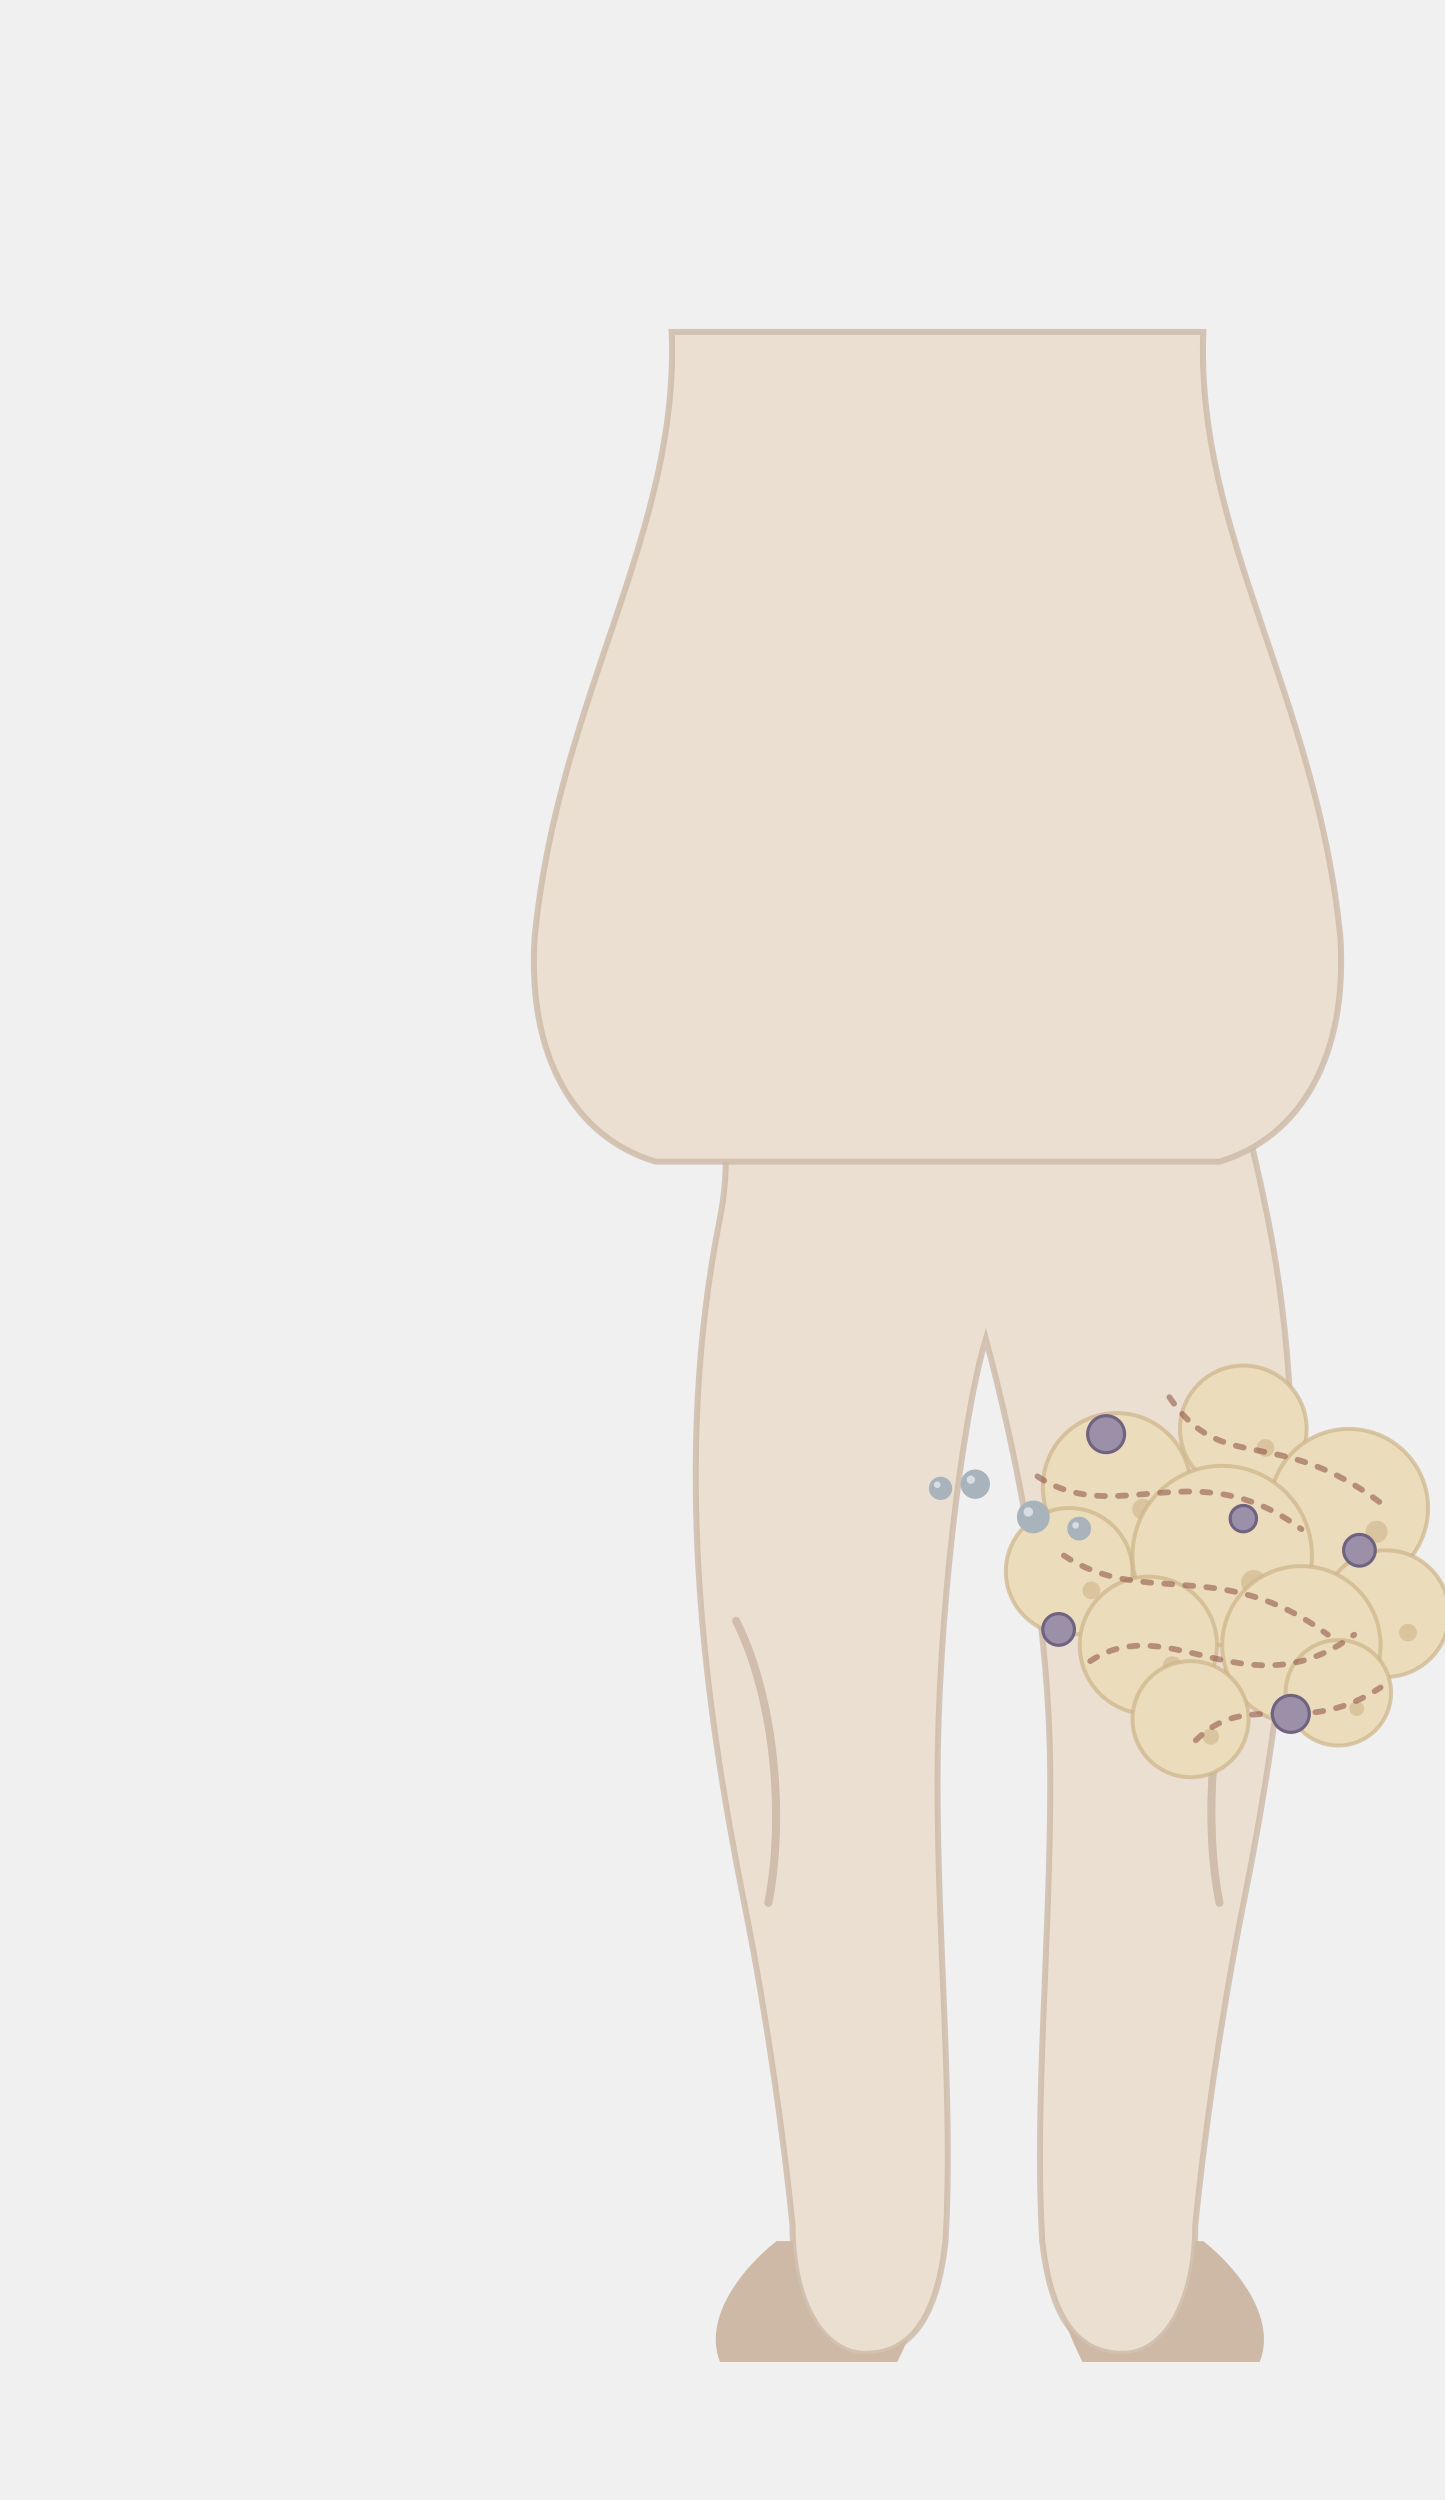
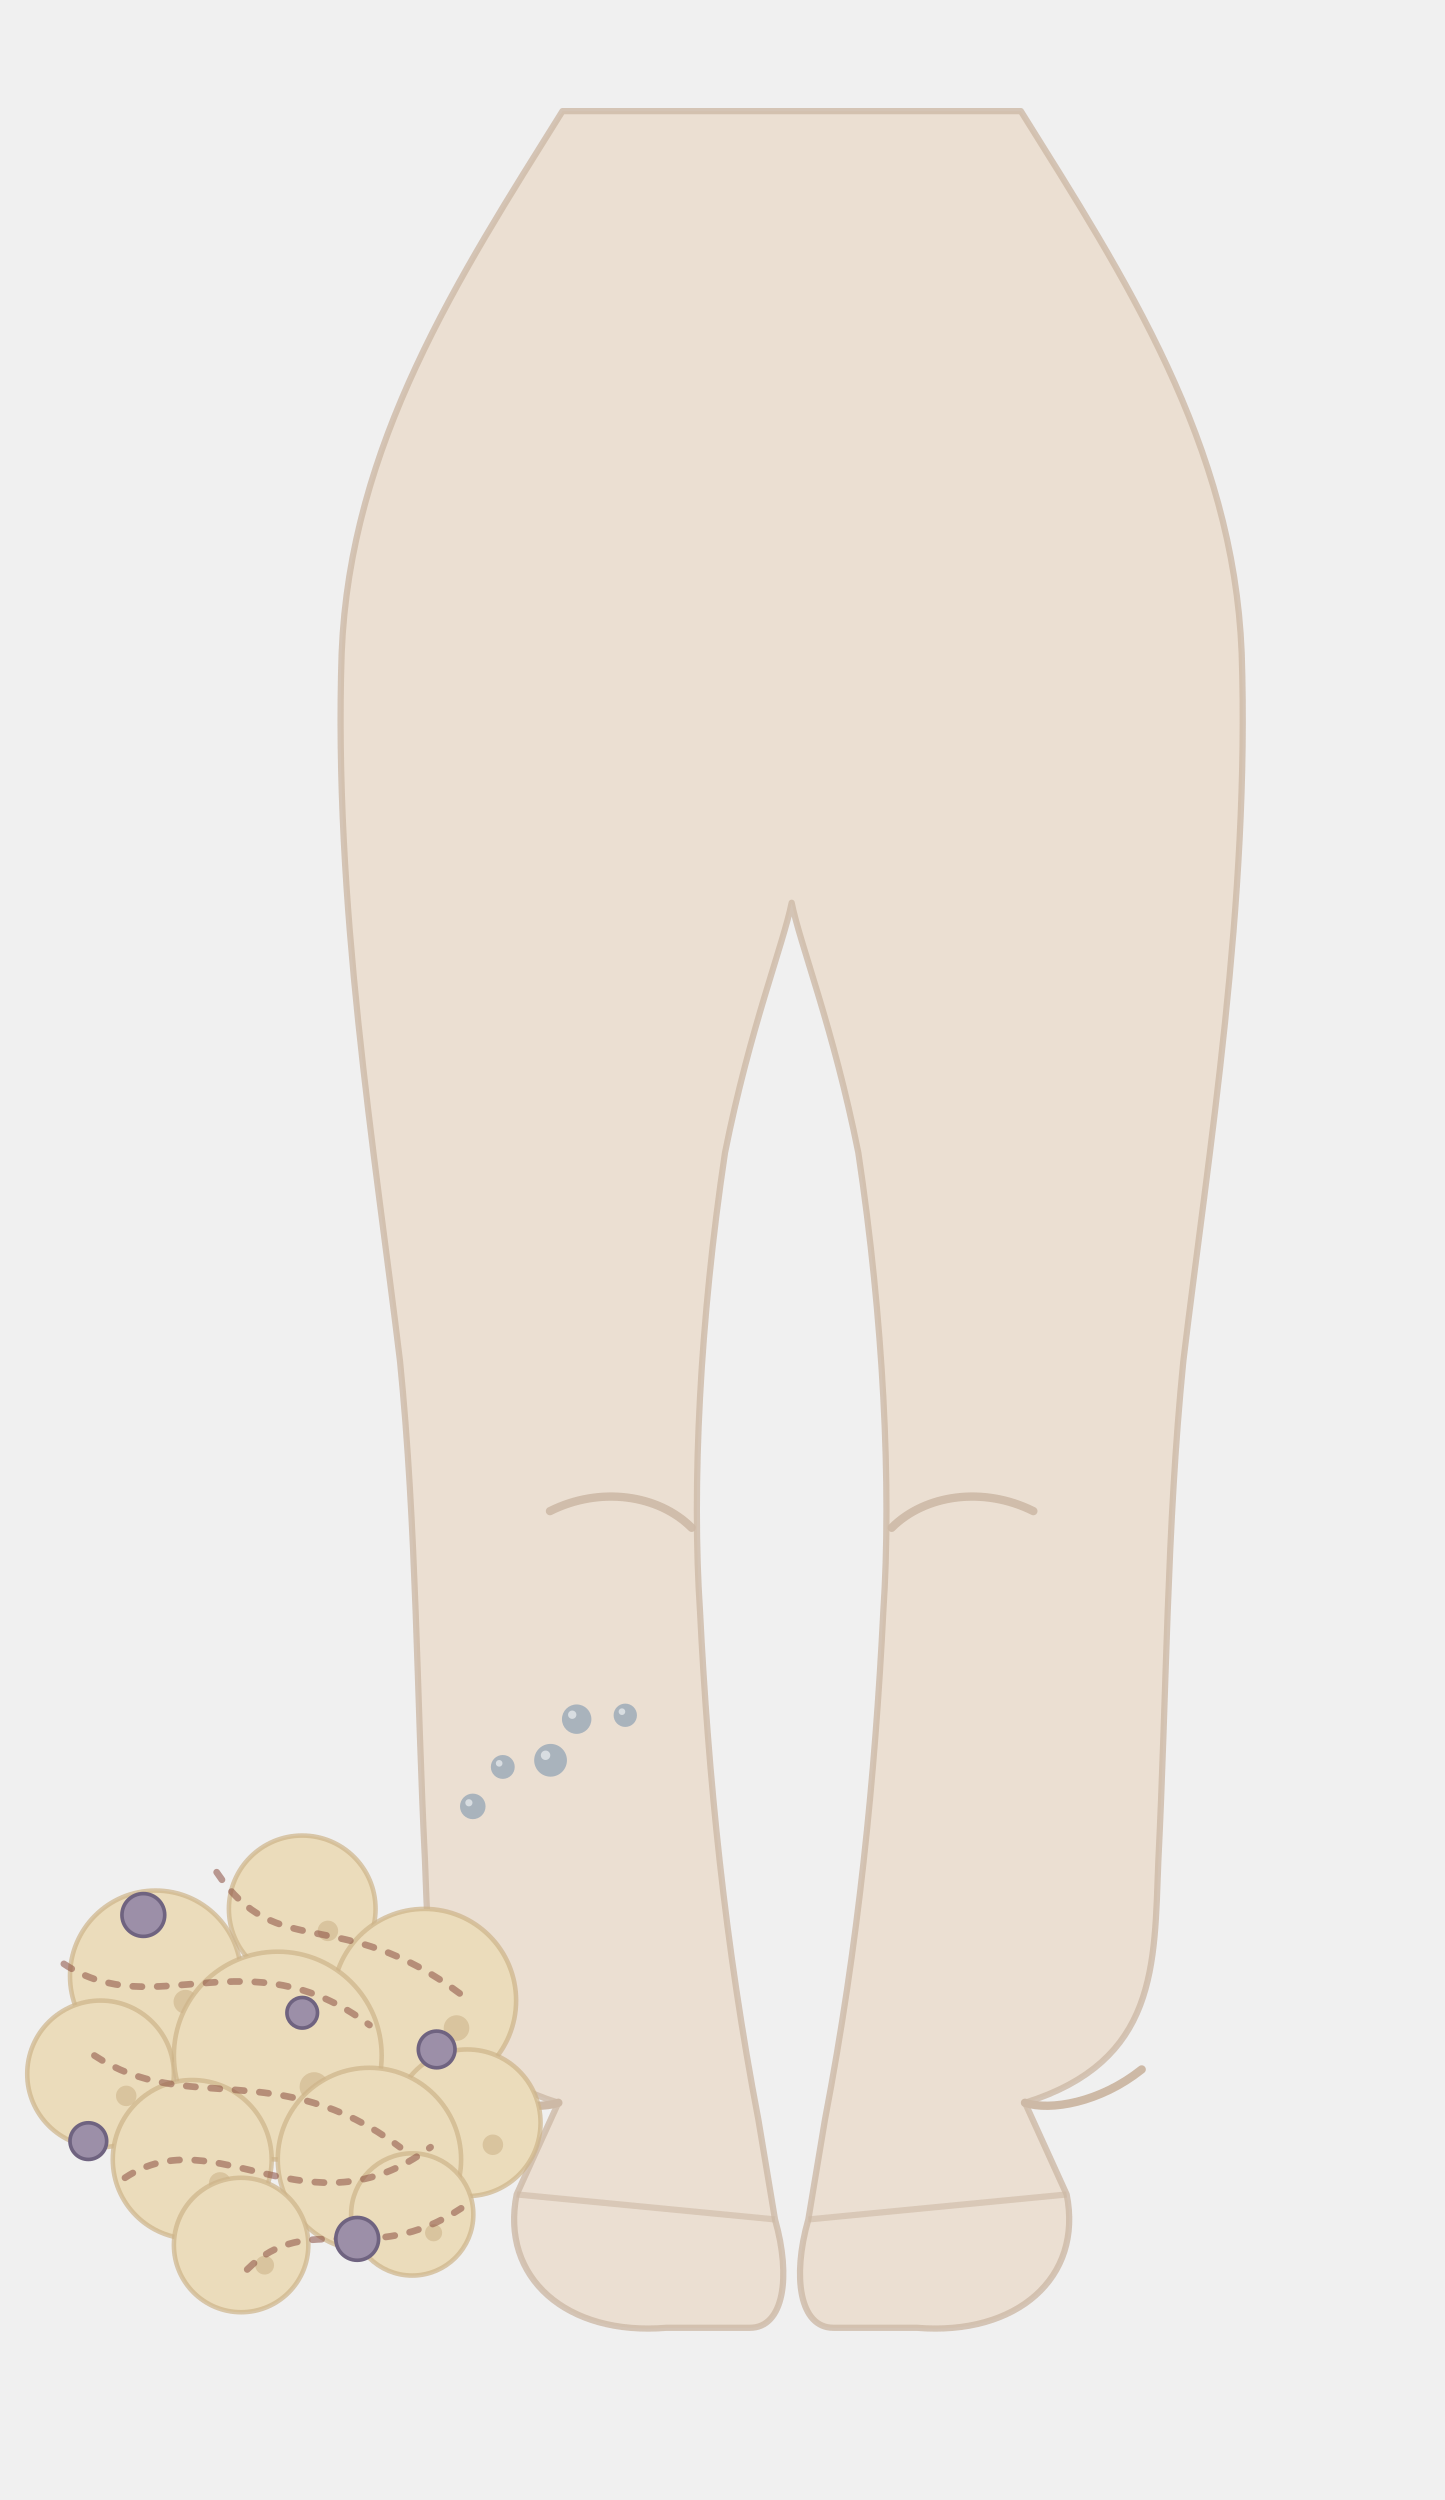
<svg xmlns="http://www.w3.org/2000/svg" viewBox="0 0 520 900" width="520" height="900">
  <defs>
    <linearGradient id="gMuscle" x1="0" y1="0" x2="0" y2="1">
      <stop offset="0" stop-color="#E0AE9F" />
      <stop offset="0.5" stop-color="#B9776A" />
      <stop offset="1" stop-color="#8A4F43" />
    </linearGradient>
    <linearGradient id="gMuted" x1="0" y1="0" x2="0" y2="1">
      <stop offset="0" stop-color="#DCC5B9" />
      <stop offset="0.5" stop-color="#CBAE9F" />
      <stop offset="1" stop-color="#A98B7D" />
    </linearGradient>
    <linearGradient id="gTendon" x1="0" y1="0" x2="1" y2="0">
      <stop offset="0" stop-color="#EFE9DE" />
      <stop offset="0.5" stop-color="#EFE9DE" />
      <stop offset="1" stop-color="#CFC5B4" />
    </linearGradient>
    <linearGradient id="gVessel" x1="0" y1="0" x2="0" y2="1">
      <stop offset="0" stop-color="#DEA69E" />
      <stop offset="0.5" stop-color="#C4807A" />
      <stop offset="1" stop-color="#95574F" />
    </linearGradient>
    <linearGradient id="gSkin" x1="0" y1="0" x2="0" y2="1">
      <stop offset="0" stop-color="#F3EAE0" />
      <stop offset="0.5" stop-color="#EBDFD2" />
      <stop offset="1" stop-color="#CDB9A6" />
    </linearGradient>
    <radialGradient id="gFat" cx="0.35" cy="0.3" r="0.8">
      <stop offset="0" stop-color="#F7EEDA" />
      <stop offset="0.55" stop-color="#EBDCBB" />
      <stop offset="1" stop-color="#CDB48A" />
    </radialGradient>
    <radialGradient id="gLiver" cx="0.3" cy="0.25" r="0.8">
      <stop offset="0" stop-color="#BC8575" />
      <stop offset="0.55" stop-color="#9B6557" />
      <stop offset="1" stop-color="#6E4036" />
    </radialGradient>
    <radialGradient id="gBrain" cx="0.35" cy="0.25" r="0.8">
      <stop offset="0" stop-color="#EDD9D0" />
      <stop offset="0.55" stop-color="#D9BBB0" />
      <stop offset="1" stop-color="#B38E85" />
    </radialGradient>
    <radialGradient id="gLumen" cx="0.5" cy="0.5" r="0.8">
      <stop offset="0" stop-color="#E9C8C0" />
      <stop offset="0.55" stop-color="#95574F" />
      <stop offset="1" stop-color="#95574F" />
    </radialGradient>
    <radialGradient id="gRbc" cx="0.4" cy="0.4" r="0.8">
      <stop offset="0" stop-color="#D27B72" />
      <stop offset="0.55" stop-color="#B2534B" />
      <stop offset="1" stop-color="#B2534B" />
    </radialGradient>
    <radialGradient id="gMito" cx="0.35" cy="0.3" r="0.8">
      <stop offset="0" stop-color="#E8CFBF" />
      <stop offset="0.55" stop-color="#CDA893" />
      <stop offset="1" stop-color="#8E5A4C" />
    </radialGradient>
    <radialGradient id="gMol1" cx="0.35" cy="0.3" r="0.8">
      <stop offset="0" stop-color="#F4F1EB" />
      <stop offset="0.55" stop-color="#A9B3BC" />
      <stop offset="1" stop-color="#7F8B95" />
    </radialGradient>
    <radialGradient id="gMol2" cx="0.35" cy="0.3" r="0.8">
      <stop offset="0" stop-color="#F4F1EB" />
      <stop offset="0.55" stop-color="#ABA597" />
      <stop offset="1" stop-color="#827C70" />
    </radialGradient>
    <radialGradient id="gMol3" cx="0.35" cy="0.3" r="0.8">
      <stop offset="0" stop-color="#F4F1EB" />
      <stop offset="0.55" stop-color="#CFBEA8" />
      <stop offset="1" stop-color="#A28F77" />
    </radialGradient>
    <radialGradient id="gSat" cx="0.35" cy="0.3" r="0.8">
      <stop offset="0" stop-color="#D8CFE0" />
      <stop offset="0.55" stop-color="#9C8FA8" />
      <stop offset="1" stop-color="#6F6380" />
    </radialGradient>
    <filter id="shadow" x="-20%" y="-20%" width="140%" height="160%">
      <feDropShadow dx="0" dy="10" stdDeviation="10" flood-color="#362D28" flood-opacity="0.14" />
    </filter>
    <filter id="soft" x="-20%" y="-20%" width="140%" height="160%">
      <feDropShadow dx="0" dy="4" stdDeviation="4" flood-color="#362D28" flood-opacity="0.10" />
    </filter>
  </defs>
-   <g transform="translate(120 250) rotate(0) scale(1.45)">
+   <g transform="translate(60 40) rotate(0) scale(1.5)">
    <g>
-       <path d="M110,384 C100,392 92,404 96,414 L140,414 C146,402 148,392 150,384 Z" fill="#CDB9A6" />
-       <path d="M176,384 C178,392 180,402 186,414 L230,414 C234,404 226,392 216,384 Z" fill="#CDB9A6" />
-       <path d="M70,0 L190,0 C206,40 222,80 232,130 C244,190 236,250 226,300 C220,330 216,360 214,380 C214,400 206,412 196,412 C184,412 178,402 176,384 C174,350 178,310 178,270 C178,230 170,190 162,160 C156,180 150,230 150,270 C150,310 154,350 152,384 C150,402 144,412 132,412 C122,412 114,400 114,380 C112,360 108,330 102,300 C92,250 84,190 96,130 C106,80 60,40 70,0 Z" fill="#EBDFD2" stroke="#CDB9A6" stroke-opacity="0.8" stroke-width="1.5" />
-       <path d="M84,-90 C86,-40 56,0 50,60 C48,90 60,110 80,116 L220,116 C240,110 252,90 250,60 C244,0 214,-40 216,-90 Z" fill="#EBDFD2" stroke="#CDB9A6" stroke-opacity="0.8" stroke-width="1.5" />
-       <path d="M100,230 C110,250 112,280 108,300" fill="none" stroke="#CDB9A6" stroke-width="2" stroke-linecap="round" opacity="0.9" />
-       <path d="M226,230 C218,250 216,280 220,300" fill="none" stroke="#CDB9A6" stroke-width="2" stroke-linecap="round" opacity="0.9" />
+       <path d="M95,0 C70,40 44,80 42,130 C40,190 50,250 56,300 C60,340 60,380 62,420 C63,445 62,468 94,478 L84,500 C80,520 96,534 120,532 L140,532 C148,532 150,520 146,506 L142,482 C134,440 130,400 128,360 C126,330 128,290 134,250 C140,220 148,200 150,190 C152,200 160,220 166,250 C172,290 174,330 172,360 C170,400 166,440 158,482 L154,506 C150,520 152,532 160,532 L180,532 C204,534 220,520 216,500 L206,478 C238,468 237,445 238,420 C240,380 240,340 244,300 C250,250 260,190 258,130 C256,80 230,40 205,0 Z" fill="#EBDFD2" stroke="#CDB9A6" stroke-opacity="0.8" stroke-width="1.5" stroke-linejoin="round" />
+       <path d="M92,336 C104,330 118,332 126,340" fill="none" stroke="#CDB9A6" stroke-width="2" stroke-linecap="round" opacity="0.9" />
+       <path d="M174,340 C182,332 196,330 208,336" fill="none" stroke="#CDB9A6" stroke-width="2" stroke-linecap="round" opacity="0.9" />
+       <path d="M66,470 C76,478 88,480 94,478" fill="none" stroke="#CDB9A6" stroke-width="2" stroke-linecap="round" />
+       <path d="M234,470 C224,478 212,480 206,478" fill="none" stroke="#CDB9A6" stroke-width="2" stroke-linecap="round" />
+       <path d="M84,500 L146,506 M154,506 L216,500" fill="none" stroke="#CDB9A6" stroke-opacity="0.6" stroke-width="1.5" />
    </g>
  </g>
-   <g transform="translate(440 560) rotate(0) scale(1)">
-     <g transform="scale(0.95)">
+   <g>
+     <circle cx="225.1" cy="617.5" r="4.2" fill="#A9B3BC" />
+     <circle cx="223.9" cy="616.2" r="1.2" fill="#fff" opacity="0.55" />
+     <circle cx="207.6" cy="618.9" r="5.3" fill="#A9B3BC" />
+     <circle cx="206.0" cy="617.3" r="1.5" fill="#fff" opacity="0.55" />
+     <circle cx="198.2" cy="633.7" r="5.9" fill="#A9B3BC" />
+     <circle cx="196.4" cy="631.9" r="1.7" fill="#fff" opacity="0.55" />
+     <circle cx="181.0" cy="636.1" r="4.3" fill="#A9B3BC" />
+     <circle cx="179.7" cy="634.8" r="1.2" fill="#fff" opacity="0.55" />
+     <circle cx="170.2" cy="650.3" r="4.6" fill="#A9B3BC" />
+     <circle cx="168.8" cy="649.0" r="1.3" fill="#fff" opacity="0.55" />
+   </g>
+   <g transform="translate(100 740) rotate(0) scale(1)">
+     <g transform="scale(1.1)">
      <g transform="scale(1)">
        <circle cx="8" cy="-48" r="24" fill="#EBDCBB" stroke="#CDB48A" stroke-opacity="0.7" stroke-width="1.5" />
        <circle cx="16.4" cy="-40.8" r="3.36" fill="#CDB48A" opacity="0.6" />
        <circle cx="-40" cy="-26" r="28" fill="#EBDCBB" stroke="#CDB48A" stroke-opacity="0.7" stroke-width="1.5" />
        <circle cx="-30.2" cy="-17.6" r="3.92" fill="#CDB48A" opacity="0.6" />
        <circle cx="48" cy="-18" r="30" fill="#EBDCBB" stroke="#CDB48A" stroke-opacity="0.7" stroke-width="1.5" />
        <circle cx="58.5" cy="-9" r="4.2" fill="#CDB48A" opacity="0.6" />
        <circle cx="-58" cy="6" r="24" fill="#EBDCBB" stroke="#CDB48A" stroke-opacity="0.7" stroke-width="1.5" />
        <circle cx="-49.6" cy="13.2" r="3.36" fill="#CDB48A" opacity="0.6" />
        <circle cx="62" cy="22" r="24" fill="#EBDCBB" stroke="#CDB48A" stroke-opacity="0.7" stroke-width="1.5" />
        <circle cx="70.4" cy="29.2" r="3.36" fill="#CDB48A" opacity="0.6" />
        <circle cx="0" cy="0" r="34" fill="#EBDCBB" stroke="#CDB48A" stroke-opacity="0.7" stroke-width="1.5" />
        <circle cx="11.9" cy="10.2" r="4.76" fill="#CDB48A" opacity="0.6" />
        <circle cx="-28" cy="34" r="26" fill="#EBDCBB" stroke="#CDB48A" stroke-opacity="0.7" stroke-width="1.5" />
        <circle cx="-18.9" cy="41.8" r="3.64" fill="#CDB48A" opacity="0.6" />
        <circle cx="30" cy="34" r="30" fill="#EBDCBB" stroke="#CDB48A" stroke-opacity="0.7" stroke-width="1.5" />
        <circle cx="40.5" cy="43" r="4.2" fill="#CDB48A" opacity="0.6" />
        <circle cx="-12" cy="62" r="22" fill="#EBDCBB" stroke="#CDB48A" stroke-opacity="0.7" stroke-width="1.5" />
        <circle cx="-4.3" cy="68.6" r="3.08" fill="#CDB48A" opacity="0.6" />
        <circle cx="44" cy="52" r="20" fill="#EBDCBB" stroke="#CDB48A" stroke-opacity="0.7" stroke-width="1.5" />
        <circle cx="51" cy="58" r="2.8" fill="#CDB48A" opacity="0.6" />
      </g>
      <path d="M-70,-30 C-40,-10 -10,-40 30,-10" fill="none" stroke="#8A4F43" stroke-opacity="0.55" stroke-width="2.2" stroke-linecap="round" stroke-dasharray="3 5" />
      <path d="M-50,40 C-20,20 10,60 50,30" fill="none" stroke="#8A4F43" stroke-opacity="0.55" stroke-width="2.2" stroke-linecap="round" stroke-dasharray="3 5" />
      <path d="M-20,-60 C0,-30 20,-50 60,-20" fill="none" stroke="#8A4F43" stroke-opacity="0.55" stroke-width="2.2" stroke-linecap="round" stroke-dasharray="3 5" />
      <path d="M-60,0 C-30,20 0,0 40,30" fill="none" stroke="#8A4F43" stroke-opacity="0.55" stroke-width="2.2" stroke-linecap="round" stroke-dasharray="3 5" />
      <path d="M-10,70 C10,50 30,70 60,50" fill="none" stroke="#8A4F43" stroke-opacity="0.55" stroke-width="2.2" stroke-linecap="round" stroke-dasharray="3 5" />
      <circle cx="-44" cy="-46" r="7" fill="#9C8FA8" stroke="#6F6380" stroke-width="1.2" />
      <circle cx="52" cy="-2" r="6" fill="#9C8FA8" stroke="#6F6380" stroke-width="1.2" />
      <circle cx="-62" cy="28" r="6" fill="#9C8FA8" stroke="#6F6380" stroke-width="1.2" />
      <circle cx="26" cy="60" r="7" fill="#9C8FA8" stroke="#6F6380" stroke-width="1.2" />
      <circle cx="8" cy="-14" r="5" fill="#9C8FA8" stroke="#6F6380" stroke-width="1.2" />
    </g>
  </g>
-   <g>
-     <circle cx="338.6" cy="535.8" r="4.2" fill="#A9B3BC" />
-     <circle cx="337.4" cy="534.5" r="1.2" fill="#fff" opacity="0.55" />
-     <circle cx="351.1" cy="534.3" r="5.3" fill="#A9B3BC" />
-     <circle cx="349.5" cy="532.7" r="1.5" fill="#fff" opacity="0.55" />
-     <circle cx="372.0" cy="546.1" r="5.9" fill="#A9B3BC" />
-     <circle cx="370.2" cy="544.3" r="1.7" fill="#fff" opacity="0.55" />
-     <circle cx="388.5" cy="550.3" r="4.3" fill="#A9B3BC" />
-     <circle cx="387.2" cy="549.1" r="1.2" fill="#fff" opacity="0.55" />
-   </g>
</svg>
